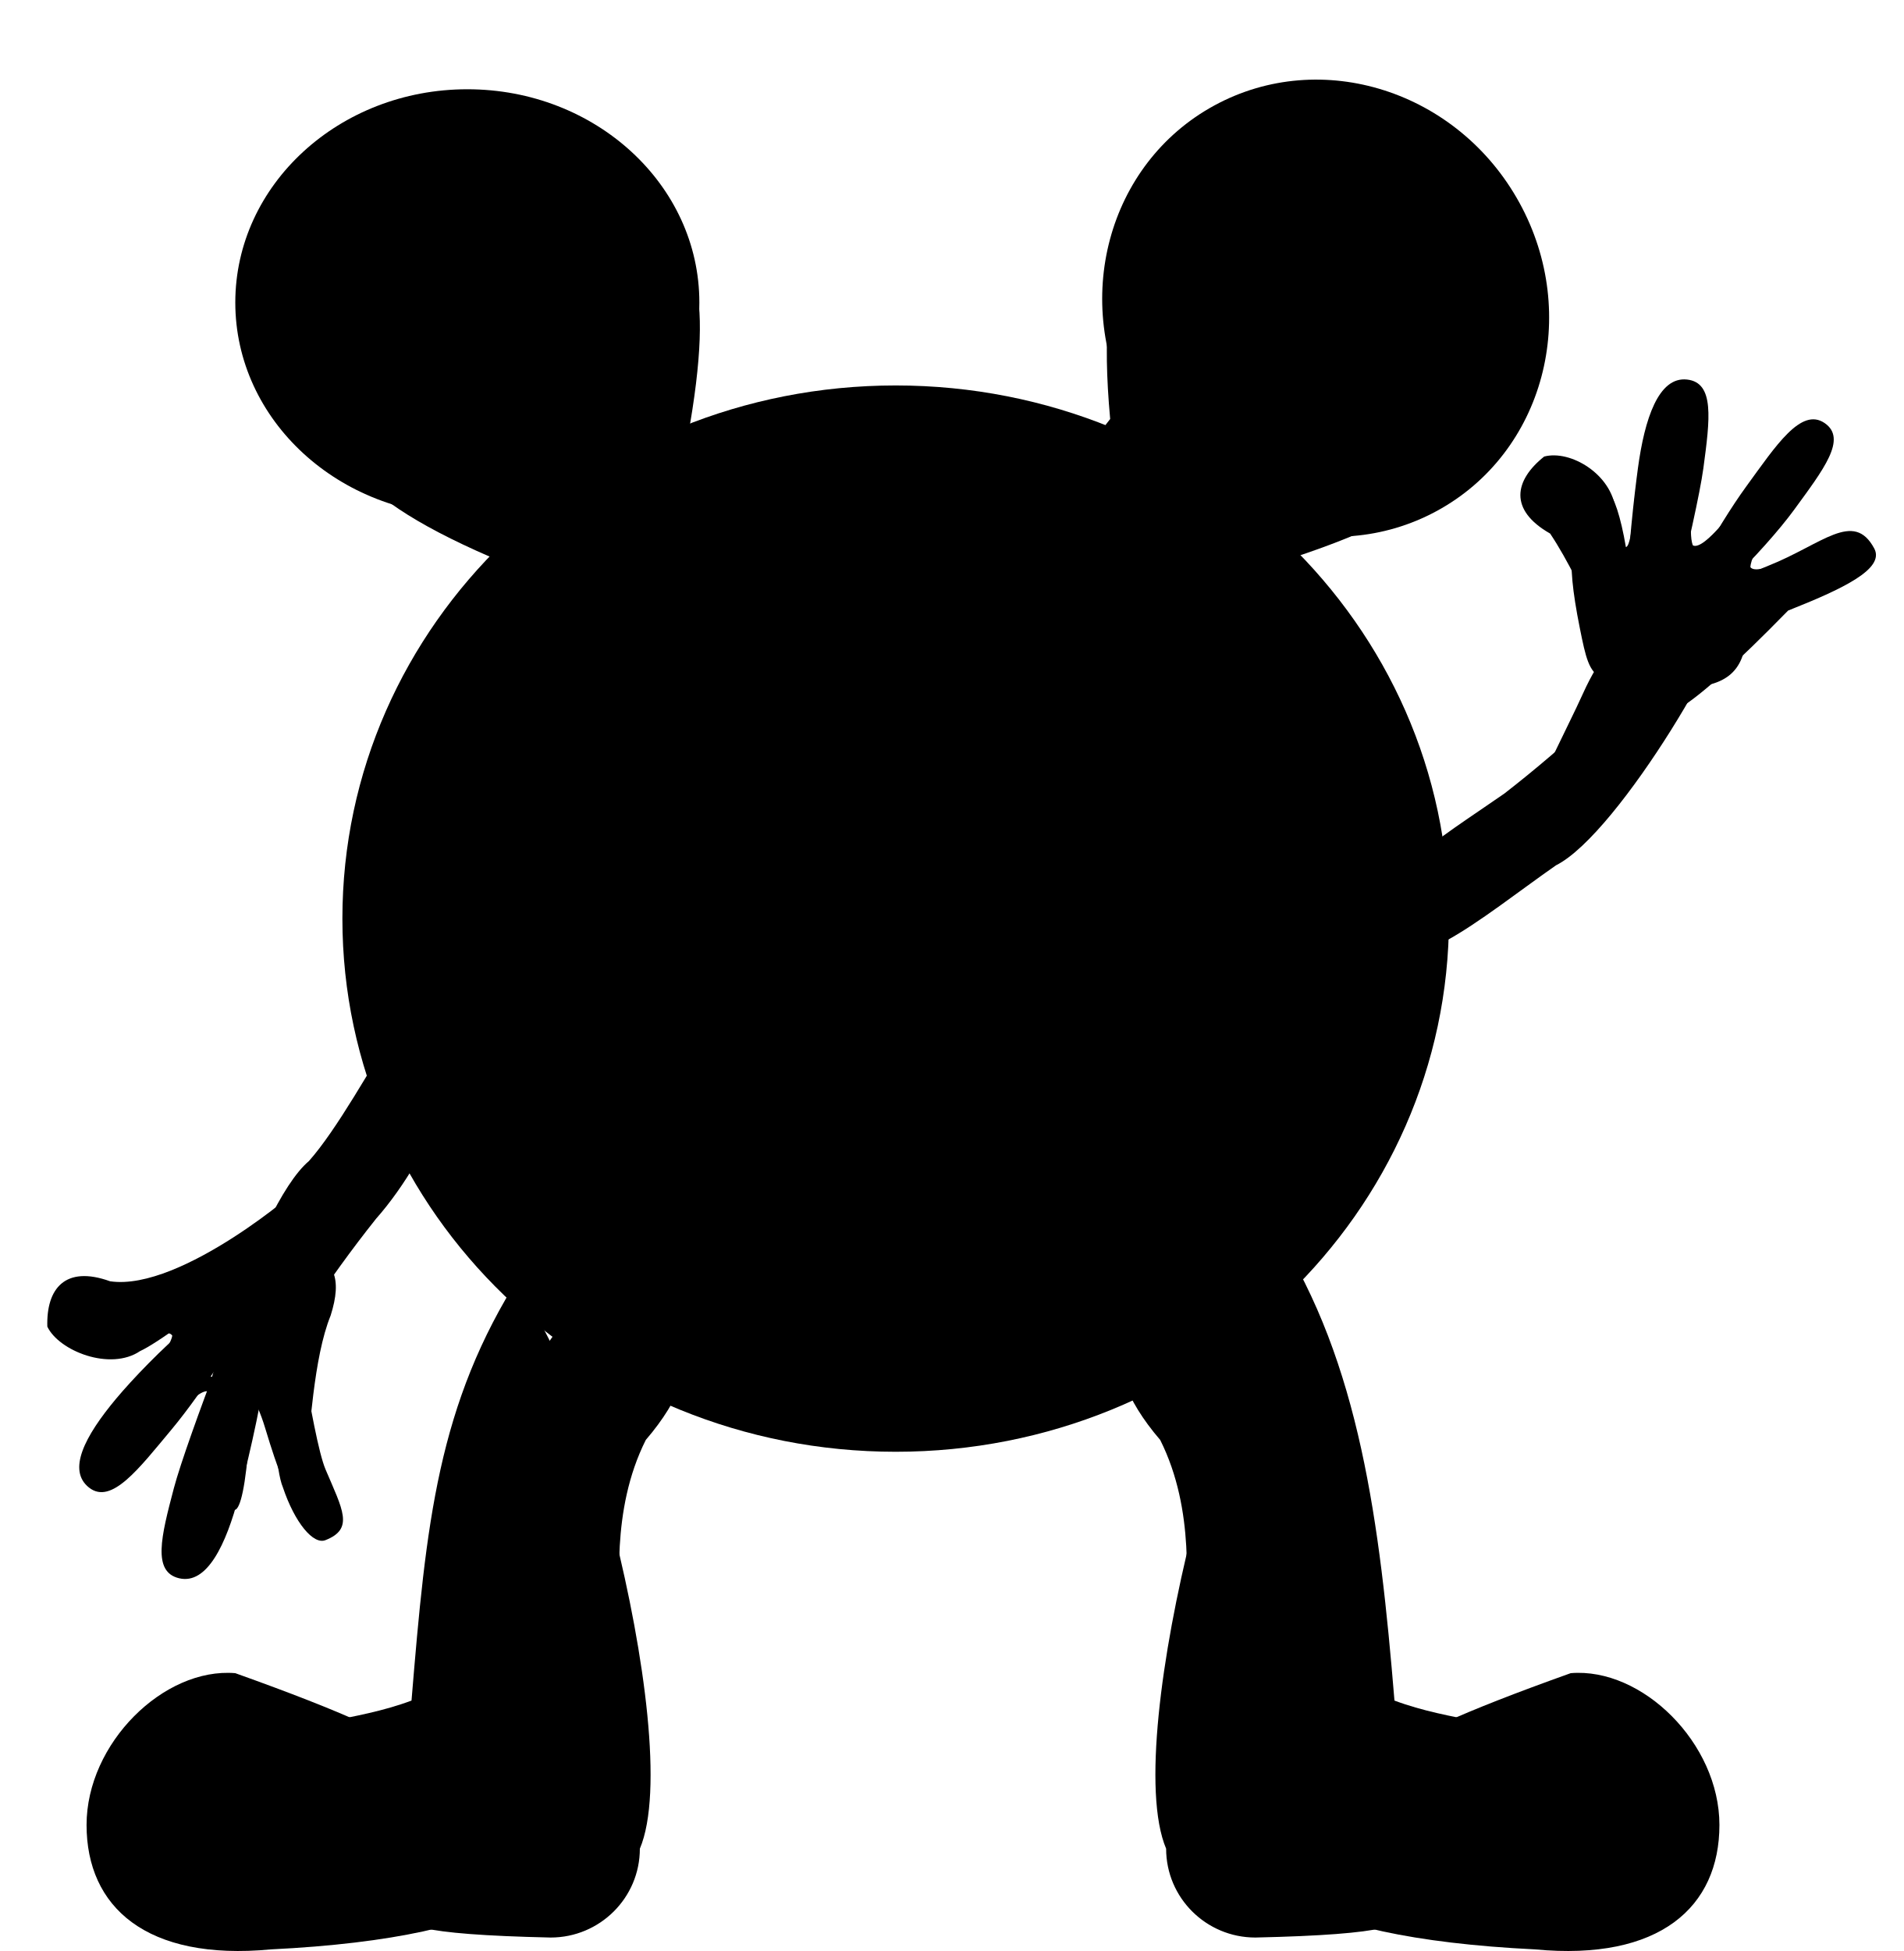
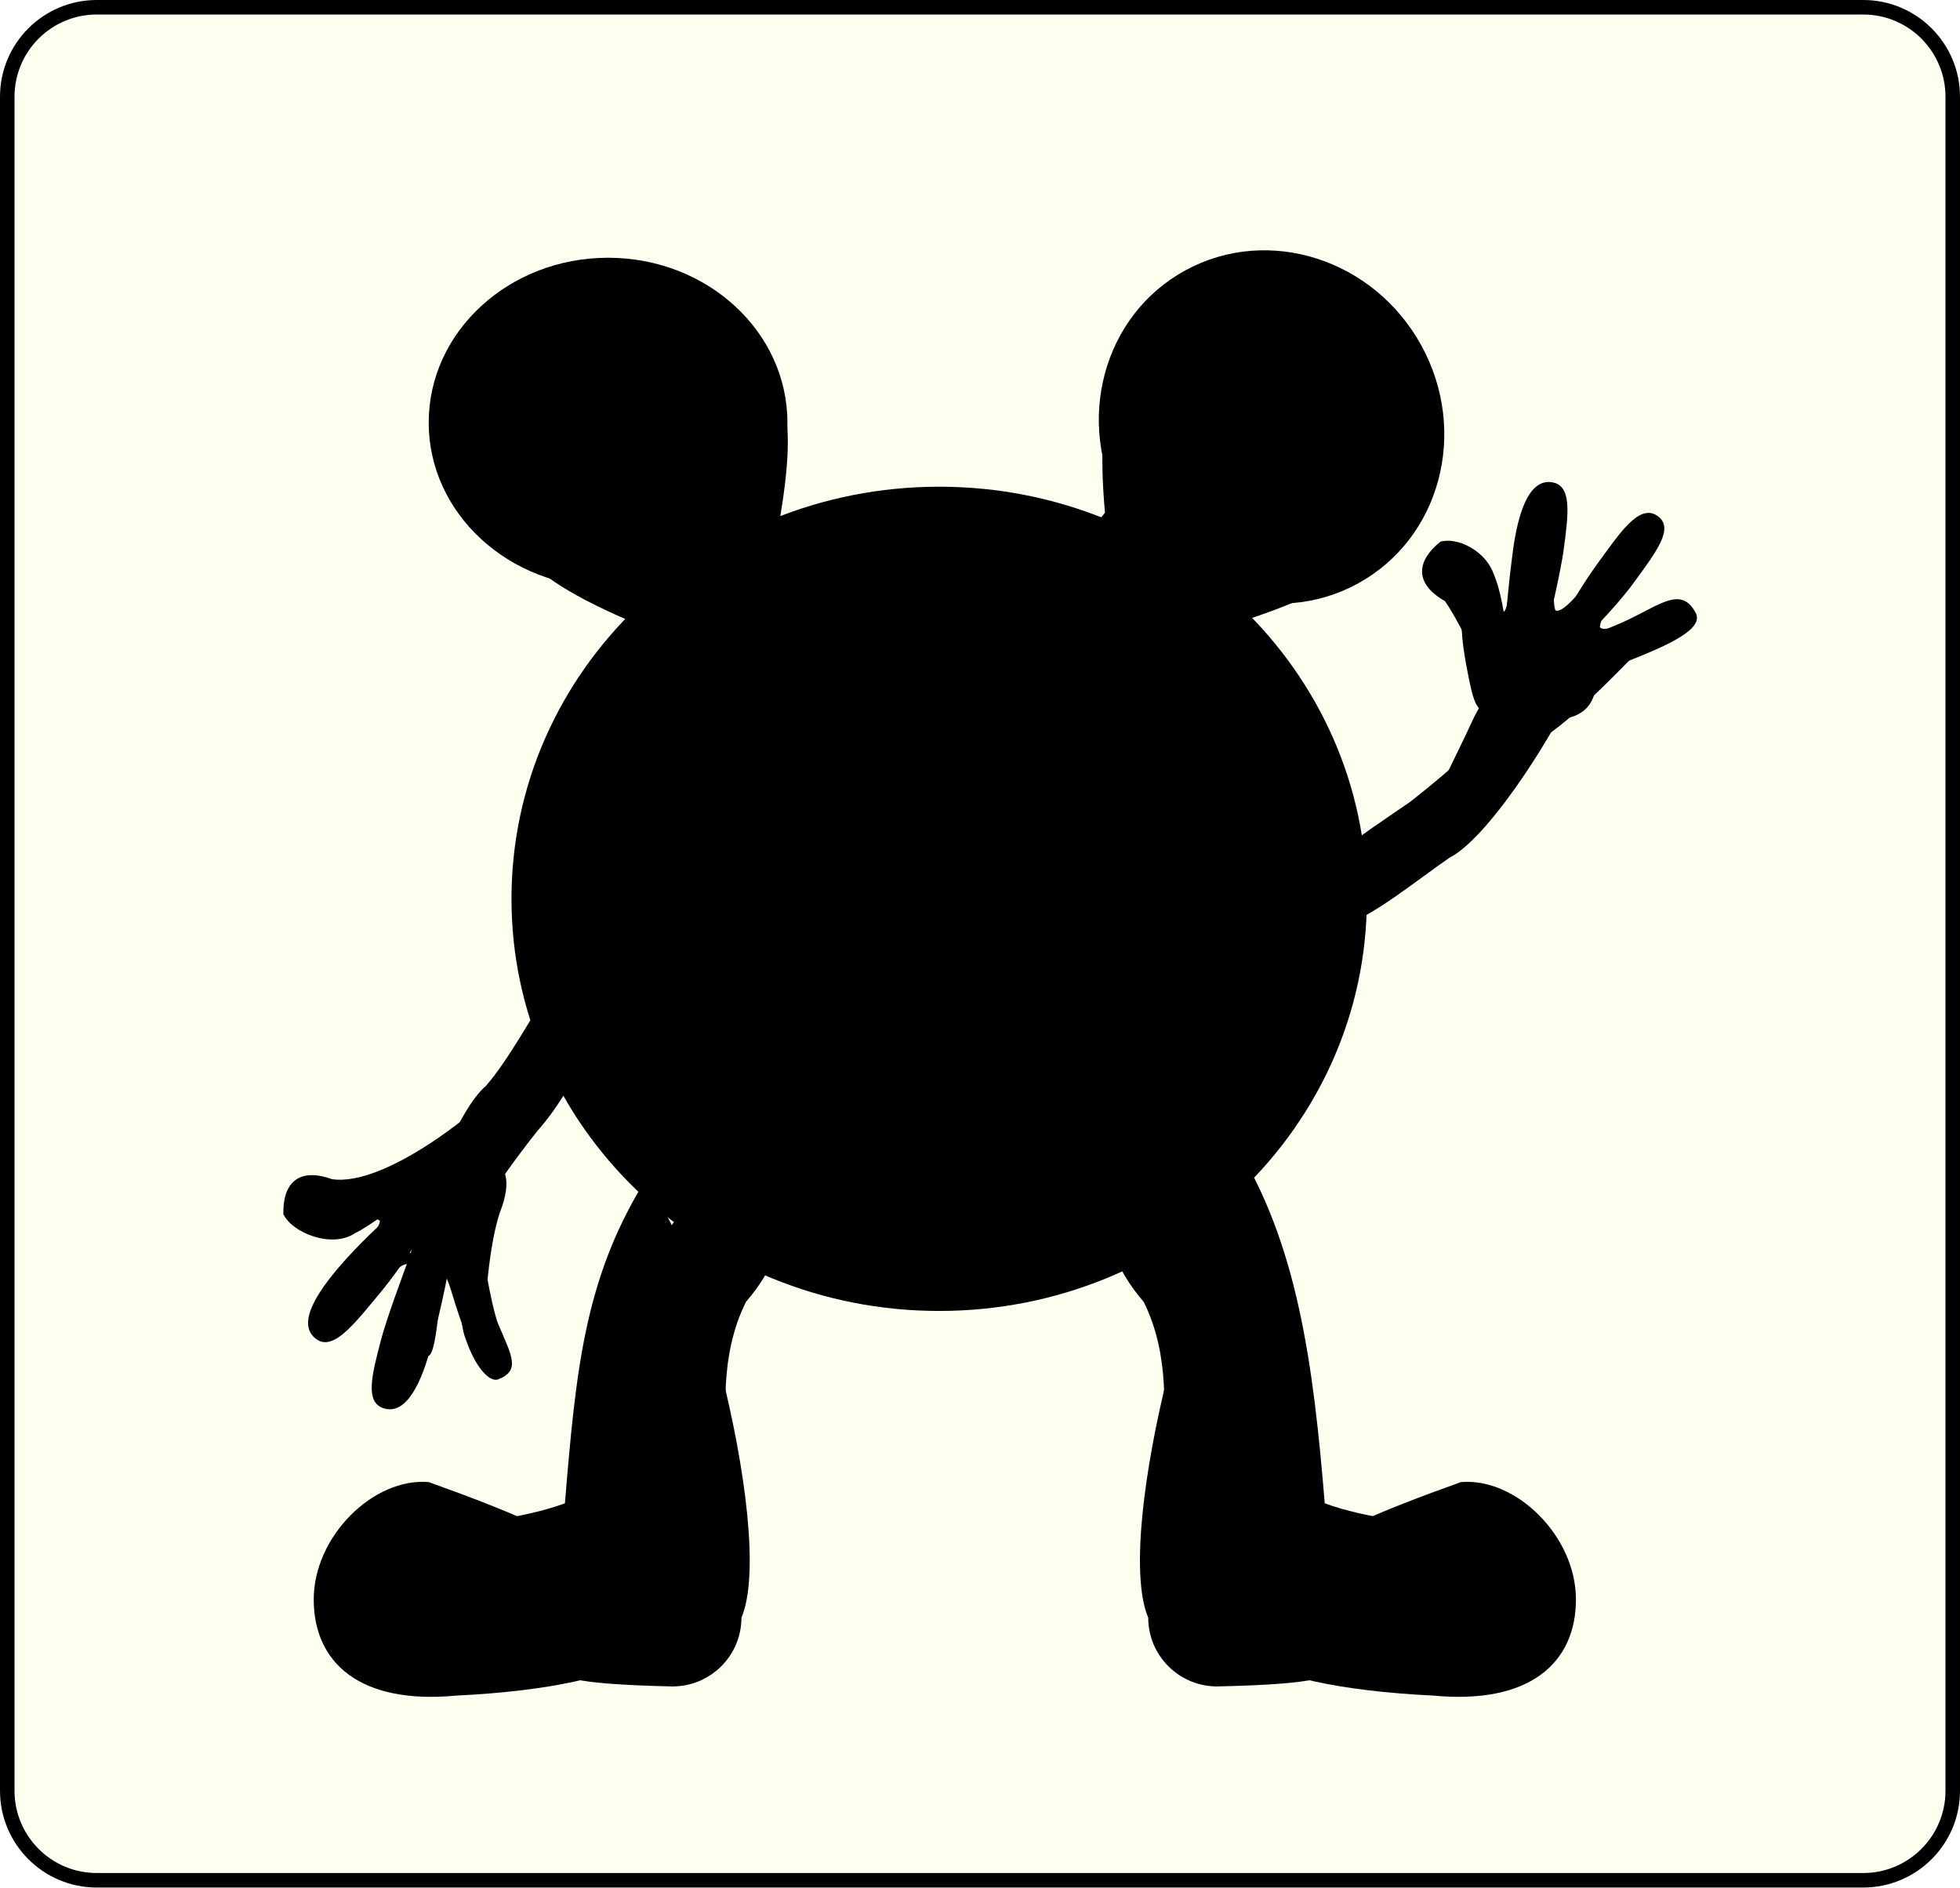
- <svg xmlns="http://www.w3.org/2000/svg" width="160" height="164" viewBox="0 0 160 164" fill="none">
-   <ellipse cx="75.298" cy="77.218" rx="46.514" ry="44.817" fill="black" />
-   <ellipse cx="39.287" cy="25.43" rx="19.506" ry="17.927" fill="black" />
-   <path d="M57.793 36.883C60.18 42.634 57.14 46.009 51.907 48.163C46.674 50.316 43.675 52.593 41.288 46.842C14.78 35.389 38.028 29.491 43.261 27.337C48.493 25.184 62.794 9.495 57.793 36.883Z" fill="black" />
-   <ellipse cx="19.44" cy="18.544" rx="19.44" ry="18.544" transform="matrix(0.481224 0.876598 -0.878368 0.477984 118.378 0)" fill="black" />
-   <path d="M108.808 46.843C104.885 51.687 101.666 48.671 97.258 45.132C92.85 41.593 89.406 40.066 93.329 35.222C90.71 6.57 107.058 24.052 111.465 27.591C115.873 31.13 135.345 38.077 108.808 46.843Z" fill="black" />
-   <path d="M130.315 44.851C133.316 49.332 136.071 57.059 135.957 55.983C139.359 56.837 136.652 45.758 135.816 42.859C135.494 39.855 132.016 37.795 129.815 38.377C127.314 40.369 126.814 42.859 130.315 44.851Z" fill="black" />
-   <path d="M150.821 42.859C148.348 46.25 142.212 52.468 141.318 51.822C140.424 51.176 144.347 44.258 146.82 40.867C149.292 37.476 151.408 34.206 153.391 35.562C155.322 36.883 153.293 39.468 150.821 42.859Z" fill="black" />
-   <path d="M157.562 46.103C158.493 47.839 154.837 49.53 150.321 51.324C132.315 69.749 141.608 53.594 141.209 52.6C140.811 51.607 144.149 49.347 148.665 47.553C153.181 45.759 155.823 42.859 157.562 46.103Z" fill="black" />
-   <path d="M143.197 39.363C142.637 43.517 138.817 58.794 138.817 57.3C135.316 59.292 137.135 43.517 137.695 39.363C138.256 35.21 139.426 31.646 141.818 31.904C144.147 32.154 143.757 35.21 143.197 39.363Z" fill="black" />
-   <path d="M146.82 52.818C146.82 56.394 145.185 57.798 141.318 57.798C133.816 57.3 133.816 57.798 132.815 52.818C130.218 39.89 135.45 46.843 139.317 46.843C143.819 45.847 148.82 45.847 146.82 52.818Z" fill="black" />
-   <path d="M145.818 42.859C145.421 43.583 143.818 48.335 141.573 46.934C140.603 46.406 140.14 45.392 140.537 44.668C142.818 41.365 141.818 44.668 142.318 45.846C143.318 46.344 146.216 42.135 145.818 42.859Z" fill="black" />
-   <path d="M151.583 46.413C150.92 46.907 147.477 50.566 146.02 48.361C145.358 47.48 145.36 46.365 146.024 45.871C149.478 43.812 147.189 46.402 147.152 47.681C147.854 48.548 152.247 45.919 151.583 46.413Z" fill="black" />
-   <path d="M137.538 41.479C137.683 42.291 139.421 46.997 136.788 47.303C135.7 47.496 134.7 46.993 134.555 46.181C134.316 38.875 135.816 40.867 136.685 45.991C137.317 45.846 137.392 40.666 137.538 41.479Z" fill="black" />
-   <path d="M145.316 50.822C146.423 52.4 136.148 70.064 130.812 72.736C124.925 76.831 116.309 84.191 117.814 76.977C115.31 73.733 120.582 70.799 126.47 66.704C137.314 58.293 144.209 49.243 145.316 50.822Z" fill="black" />
-   <path d="M136.217 59.72C134.972 62.48 130.184 67.149 129.315 66.76C129.315 65.765 131.825 61.072 133.07 58.312C134.575 54.976 136.029 53.631 136.898 54.02C137.768 54.409 137.463 56.961 136.217 59.72Z" fill="black" />
-   <path d="M9.257 107.704C15.28 108.59 25.68 99.514 24.782 100.125C27.639 102.153 14.538 112.326 11.779 113.57C9.271 115.271 4.959 113.564 3.979 111.517C3.884 108.329 5.466 106.338 9.257 107.704Z" fill="black" />
-   <path d="M9.778 117.554C12.472 114.334 19.781 107.096 20.62 109.623C21.469 110.327 17.093 116.97 14.399 120.19C11.706 123.41 9.376 126.533 7.488 125.048C5.649 123.602 7.084 120.774 9.778 117.554Z" fill="black" />
-   <path d="M14.616 125.098C15.684 121.044 21.357 106.349 21.173 107.832C24.893 106.283 21.144 121.716 20.076 125.77C19.009 129.823 17.408 133.217 15.066 132.67C12.785 132.137 13.549 129.151 14.616 125.098Z" fill="black" />
-   <path d="M25.479 104.994C28.147 105.83 28.779 107.473 27.796 110.582C24.89 117.733 26.794 134.982 22.292 120.043C19.318 110.171 12.279 117.056 15.887 109.267C16.288 105.415 20.785 101.754 25.479 104.994Z" fill="black" />
-   <path d="M13.929 119.686C14.412 119.016 16.706 114.579 18.41 115.993C19.16 116.529 19.376 117.507 18.892 118.177C16.276 121.215 17.771 118.128 17.554 116.993C16.771 116.483 13.445 120.356 13.929 119.686Z" fill="black" />
-   <path d="M9.927 112.987C10.647 112.578 14.515 109.367 15.689 111.733C16.237 112.688 16.098 113.794 15.378 114.203C11.696 115.825 14.287 113.535 14.482 112.27C13.892 111.324 9.207 113.396 9.927 112.987Z" fill="black" />
-   <path d="M17.296 126.548C17.252 125.724 16.107 120.841 18.758 120.859C19.861 120.801 20.791 121.421 20.835 122.245C20.173 129.525 18.929 127.365 18.698 122.174C18.053 122.24 17.34 127.372 17.296 126.548Z" fill="black" />
-   <path d="M17.062 122.297C15.613 121.023 21.418 101.446 25.971 97.597C30.723 92.236 37.227 76.962 37.473 84.326C40.674 86.891 36.371 97.079 31.619 102.441C23.07 113.159 18.512 123.571 17.062 122.297Z" fill="black" />
-   <path d="M23.782 125.023C22.6 122.236 22.766 107.524 23.782 107.096C24.574 107.749 26.189 120.742 27.371 123.529C28.801 126.898 29.784 128.509 27.371 129.459C26.355 129.886 24.782 128.011 23.782 125.023Z" fill="black" />
-   <path d="M34.595 155.708C12.82 143.484 25.283 146.436 34.595 142.95C35.827 128.011 36.786 118.052 43.788 107.096C46.572 108.659 44.593 149.784 42.829 152.899C41.065 156.013 37.379 157.271 34.595 155.708Z" fill="black" />
-   <path d="M53.791 155.399C53.791 159.524 50.432 162.868 46.289 162.868C23.782 162.37 38.787 159.524 38.787 155.399C38.787 151.273 39.145 109.088 43.288 109.088C47.431 109.088 57.793 145.937 53.791 155.399Z" fill="black" />
-   <path d="M39.787 152.411C50.29 157.391 43.288 162.868 22.782 163.864C12.279 164.86 7.277 160.282 7.277 153.407C7.277 146.531 13.777 140.147 19.778 140.645C38.787 147.431 35.786 148.427 39.787 152.411Z" fill="black" />
-   <path d="M54.291 121.039C48.29 132.99 57.793 147.929 44.645 127.022C41.962 125.602 42.1 120.119 44.953 114.777C47.805 109.435 52.293 106.256 54.976 107.676C57.659 109.096 60.293 114.068 54.291 121.039Z" fill="black" />
-   <path d="M117.229 155.708C139.005 143.484 126.542 146.436 117.229 142.95C115.998 128.011 114.31 114.566 107.308 103.611C92.803 108.092 107.232 149.784 108.995 152.899C110.759 156.013 114.445 157.271 117.229 155.708Z" fill="black" />
-   <path d="M98.033 155.399C98.033 159.524 101.392 162.868 105.536 162.868C128.042 162.37 113.038 159.524 113.038 155.399C113.038 151.274 112.68 109.088 108.536 109.088C104.393 109.088 94.032 145.938 98.033 155.399Z" fill="black" />
-   <path d="M112.037 152.411C101.534 157.391 108.536 162.868 129.043 163.864C139.546 164.86 144.547 160.282 144.547 153.407C144.547 146.531 138.048 140.147 132.046 140.645C113.038 147.431 116.039 148.427 112.037 152.411Z" fill="black" />
-   <path d="M97.533 121.039C103.535 132.99 94.032 147.929 107.18 127.022C109.863 125.602 109.725 120.12 106.872 114.777C104.019 109.435 99.531 106.256 96.849 107.676C94.166 109.096 91.531 114.068 97.533 121.039Z" fill="black" />
-   <ellipse cx="11.993" cy="11.463" rx="11.993" ry="11.463" transform="matrix(-0.894408 -0.447252 0.450397 -0.892829 115.574 40.5598)" fill="url(#paint0_linear_453_1095)" />
-   <ellipse cx="11.991" cy="11.465" rx="11.991" ry="11.465" transform="matrix(-0.873055 0.487621 -0.490886 -0.871224 55.201 28.9409)" fill="url(#paint1_linear_453_1095)" />
-   <path d="M96.703 89.206C97.426 89.965 96.18 90.7 72.199 108.622C60.194 97.167 48.189 88.699 50.212 87.675C51.593 86.976 61.194 98.661 74.198 97.169C87.201 97.172 95.725 88.181 96.703 89.206Z" fill="black" />
-   <path d="M82.699 103.638C81.198 105.63 77.84 108.618 73.696 108.618C68.695 109.614 66.694 106.626 54.69 91.687C56.691 92.683 69.553 98.659 73.696 98.659C79.698 100.651 103.705 82.226 82.699 103.638Z" fill="black" />
-   <path d="M72.789 100.53C72.789 102.18 72.789 104.016 75.29 104.016C76.29 104.016 77.79 104.514 77.79 100.032C77.79 97.543 76.671 98.04 75.29 98.04C72.513 98.04 72.762 97.652 72.789 100.53Z" fill="black" />
-   <path d="M73.263 100.421C73.263 102.071 73.263 103.906 70.762 103.906C68.287 103.518 67.787 102.522 68.287 100.032C68.314 97.652 69.407 98.04 70.788 98.04C73.565 98.04 73.289 97.543 73.263 100.421Z" fill="black" />
-   <ellipse cx="91.12" cy="67.624" rx="15.005" ry="15.437" fill="black" />
-   <ellipse cx="91.12" cy="68.122" rx="12.004" ry="11.951" fill="black" />
-   <ellipse cx="91.12" cy="68.122" rx="9.003" ry="8.963" fill="black" />
-   <ellipse cx="94.121" cy="65.134" rx="3.001" ry="2.988" fill="black" />
-   <ellipse cx="57.109" cy="67.624" rx="15.005" ry="15.437" fill="black" />
-   <ellipse cx="57.109" cy="68.122" rx="12.004" ry="11.951" fill="black" />
-   <ellipse cx="57.109" cy="68.122" rx="9.003" ry="8.963" fill="black" />
-   <ellipse cx="60.11" cy="65.134" rx="3.001" ry="2.988" fill="black" />
-   <defs>
-     <linearGradient id="paint0_linear_453_1095" x1="11.993" y1="0" x2="11.993" y2="22.927" gradientUnits="userSpaceOnUse">
-       <stop offset="0.5" stop-opacity="0.1" />
-     </linearGradient>
-     <linearGradient id="paint1_linear_453_1095" x1="11.991" y1="0" x2="11.991" y2="22.93" gradientUnits="userSpaceOnUse">
-       <stop offset="0.5" stop-opacity="0.1" />
-     </linearGradient>
-   </defs>
+ <svg xmlns="http://www.w3.org/2000/svg" width="405" height="390" viewBox="0 0 405 390" fill="none">
+   <rect x="1.5" y="1.5" width="402" height="387" rx="18.5" fill="#FDFFEF" />
+   <rect x="1.5" y="1.5" width="402" height="387" rx="18.5" stroke="black" stroke-width="3" />
+   <ellipse cx="194.066" cy="185.715" rx="88.377" ry="85.152" fill="black" />
+   <ellipse cx="125.645" cy="87.317" rx="37.061" ry="34.061" fill="black" />
+   <path d="M160.806 109.078C165.343 120.004 159.565 126.418 149.623 130.51C139.68 134.602 133.983 138.927 129.447 128.001C79.081 106.24 123.252 95.033 133.195 90.942C143.138 86.85 170.309 57.041 160.806 109.078Z" fill="black" />
+   <ellipse cx="36.937" cy="35.233" rx="36.937" ry="35.233" transform="matrix(0.481224 0.876598 -0.878368 0.477984 275.918 39)" fill="black" />
+   <path d="M257.736 128.001C250.281 137.205 244.165 131.475 235.79 124.751C227.415 118.028 220.871 115.125 228.325 105.921C223.348 51.483 254.41 84.698 262.784 91.422C271.159 98.146 308.155 111.346 257.736 128.001Z" fill="black" />
+   <path d="M298.598 124.217C304.3 132.732 309.534 147.413 309.319 145.368C315.782 146.991 310.638 125.94 309.051 120.432C308.439 114.724 301.831 110.81 297.648 111.917C292.896 115.701 291.946 120.432 298.598 124.217Z" fill="black" />
+   <path d="M337.56 120.432C332.862 126.875 321.203 138.69 319.504 137.462C317.805 136.235 325.259 123.091 329.957 116.648C334.655 110.204 338.676 103.991 342.444 106.569C346.112 109.078 342.258 113.989 337.56 120.432Z" fill="black" />
+   <path d="M350.368 126.596C352.136 129.893 345.189 133.107 336.61 136.516C302.399 171.523 320.054 140.828 319.298 138.941C318.541 137.053 324.883 132.76 333.463 129.351C342.043 125.942 347.063 120.432 350.368 126.596Z" fill="black" />
+   <path d="M323.075 113.791C322.01 121.682 314.753 150.708 314.753 147.87C308.101 151.655 311.557 121.682 312.621 113.791C313.686 105.9 315.909 99.129 320.455 99.617C324.88 100.093 324.139 105.9 323.075 113.791Z" fill="black" />
+   <path d="M329.957 139.355C329.957 146.148 326.852 148.816 319.504 148.816C305.25 147.87 305.25 148.816 303.349 139.355C298.415 114.791 308.355 128.001 315.703 128.001C324.256 126.109 333.759 126.109 329.957 139.355Z" fill="black" />
+   <path d="M328.055 120.432C327.3 121.807 324.254 130.838 319.988 128.174C318.146 127.172 317.265 125.245 318.02 123.869C322.355 117.594 320.454 123.869 321.404 126.108C323.304 127.054 328.81 119.056 328.055 120.432Z" fill="black" />
+   <path d="M339.009 127.185C337.747 128.123 331.206 135.076 328.438 130.886C327.181 129.212 327.184 127.094 328.445 126.156C335.009 122.243 330.659 127.163 330.588 129.594C331.922 131.241 340.27 126.246 339.009 127.185Z" fill="black" />
+   <path d="M312.322 117.81C312.598 119.353 315.9 128.295 310.897 128.876C308.83 129.242 306.931 128.288 306.655 126.745C306.2 112.863 309.051 116.648 310.702 126.383C311.902 126.109 312.046 116.267 312.322 117.81Z" fill="black" />
+   <path d="M327.101 135.561C329.204 138.56 309.68 172.121 299.544 177.198C288.358 184.979 271.988 198.963 274.847 185.255C270.089 179.092 280.107 173.517 291.293 165.737C311.897 149.756 324.997 132.562 327.101 135.561Z" fill="black" />
+   <path d="M309.813 152.469C307.447 157.711 298.349 166.584 296.698 165.845C296.698 163.953 301.467 155.036 303.833 149.793C306.693 143.455 309.456 140.9 311.107 141.638C312.758 142.377 312.179 147.226 309.813 152.469Z" fill="black" />
+   <path d="M68.589 243.637C80.031 245.321 99.791 228.076 98.087 229.237C103.514 233.09 78.623 252.419 73.379 254.782C68.615 258.014 60.422 254.771 58.56 250.881C58.379 244.826 61.385 241.041 68.589 243.637Z" fill="black" />
+   <path d="M69.578 262.352C74.696 256.234 88.584 242.483 90.178 247.284C91.791 248.621 83.476 261.243 78.359 267.361C73.241 273.479 68.814 279.412 65.227 276.591C61.734 273.844 64.46 268.47 69.578 262.352Z" fill="black" />
+   <path d="M78.771 276.686C80.799 268.984 91.578 241.063 91.229 243.881C98.297 240.937 91.174 270.261 89.145 277.962C87.117 285.664 84.076 292.113 79.625 291.072C75.291 290.06 76.742 284.387 78.771 276.686Z" fill="black" />
+   <path d="M99.409 238.488C104.479 240.078 105.681 243.199 103.812 249.106C98.29 262.692 101.908 295.466 93.355 267.082C87.703 248.326 74.329 261.406 81.185 246.608C81.948 239.289 90.491 232.332 99.409 238.488Z" fill="black" />
+   <path d="M77.465 266.403C78.383 265.131 82.742 256.7 85.979 259.386C87.404 260.406 87.814 262.264 86.895 263.537C81.925 269.309 84.764 263.443 84.352 261.287C82.865 260.319 76.546 267.676 77.465 266.403Z" fill="black" />
+   <path d="M69.861 253.675C71.229 252.897 78.578 246.796 80.808 251.292C81.85 253.107 81.585 255.209 80.218 255.986C73.222 259.068 78.145 254.716 78.515 252.312C77.394 250.515 68.494 254.452 69.861 253.675Z" fill="black" />
+   <path d="M83.862 279.441C83.778 277.876 81.603 268.598 86.64 268.633C88.736 268.521 90.503 269.7 90.587 271.266C89.328 285.098 86.965 280.994 86.525 271.131C85.301 271.256 83.946 281.006 83.862 279.441Z" fill="black" />
+   <path d="M83.419 271.365C80.665 268.943 91.694 231.747 100.344 224.435C109.373 214.248 121.732 185.228 122.198 199.22C128.281 204.094 120.105 223.451 111.076 233.637C94.834 254.003 86.173 273.786 83.419 271.365Z" fill="black" />
+   <path d="M96.186 276.544C93.94 271.249 94.255 243.295 96.186 242.483C97.691 243.724 100.76 268.411 103.006 273.706C105.721 280.107 107.59 283.167 103.006 284.973C101.075 285.784 98.087 282.221 96.186 276.544Z" fill="black" />
+   <path d="M116.731 334.846C75.358 311.619 99.037 317.228 116.731 310.605C119.071 282.221 120.894 263.298 134.198 242.483C139.487 245.452 135.726 323.591 132.375 329.508C129.024 335.425 122.02 337.815 116.731 334.846Z" fill="black" />
+   <path d="M153.203 334.258C153.203 342.096 146.821 348.45 138.949 348.45C96.186 347.503 124.695 342.096 124.695 334.258C124.695 326.42 125.375 246.267 133.247 246.267C141.12 246.267 160.806 316.281 153.203 334.258Z" fill="black" />
+   <path d="M126.595 328.581C146.552 338.042 133.247 348.45 94.286 350.342C74.329 352.234 64.827 343.537 64.827 330.473C64.827 317.41 77.175 305.279 88.579 306.225C124.695 319.12 118.993 321.012 126.595 328.581Z" fill="black" />
+   <path d="M154.154 268.975C142.75 291.682 160.806 320.066 135.825 280.342C130.728 277.643 130.99 267.228 136.41 257.077C141.83 246.927 150.357 240.886 155.454 243.584C160.552 246.283 165.557 255.729 154.154 268.975Z" fill="black" />
+   <path d="M273.736 334.845C315.109 311.619 291.43 317.228 273.736 310.605C271.395 282.221 268.189 256.675 254.885 235.86C227.326 244.375 254.74 323.59 258.091 329.508C261.443 335.425 268.447 337.815 273.736 334.845Z" fill="black" />
+   <path d="M237.263 334.258C237.263 342.096 243.645 348.45 251.518 348.45C294.28 347.504 265.772 342.096 265.772 334.258C265.772 326.42 265.092 246.268 257.219 246.268C249.347 246.268 229.661 316.282 237.263 334.258Z" fill="black" />
+   <path d="M263.871 328.581C243.915 338.042 257.219 348.45 296.181 350.342C316.137 352.234 325.64 343.537 325.64 330.473C325.64 317.41 313.291 305.279 301.888 306.225C265.772 319.12 271.473 321.012 263.871 328.581Z" fill="black" />
+   <path d="M236.313 268.975C247.716 291.682 229.661 320.066 254.641 280.342C259.739 277.644 259.477 267.228 254.057 257.078C248.636 246.927 240.11 240.886 235.012 243.585C229.915 246.283 224.909 255.729 236.313 268.975Z" fill="black" />
+   <path d="M234.735 208.491C236.11 209.933 233.741 211.33 188.178 245.383C165.368 223.617 142.558 207.528 146.403 205.582C149.026 204.254 167.269 226.456 191.975 223.622C216.683 223.626 232.878 206.544 234.735 208.491Z" fill="black" />
+   <path d="M208.128 235.913C205.277 239.698 198.895 245.374 191.023 245.374C181.52 247.267 177.718 241.59 154.911 213.206C158.713 215.098 183.15 226.452 191.023 226.452C202.426 230.236 248.04 195.229 208.128 235.913Z" fill="black" />
+   <path d="M189.299 230.008C189.299 233.143 189.299 236.63 194.05 236.63C195.951 236.63 198.802 237.577 198.802 229.061C198.801 224.331 196.674 225.277 194.05 225.277C188.775 225.277 189.248 224.539 189.299 230.008Z" fill="black" />
+   <path d="M190.199 229.8C190.199 232.935 190.199 236.423 185.447 236.423C180.746 235.685 179.796 233.792 180.746 229.062C180.796 224.539 182.873 225.277 185.498 225.277C190.773 225.277 190.249 224.331 190.199 229.8Z" fill="black" />
+   <ellipse cx="224.128" cy="167.486" rx="28.509" ry="29.33" fill="black" />
+   <ellipse cx="224.128" cy="168.432" rx="22.807" ry="22.707" fill="black" />
+   <ellipse cx="224.128" cy="168.432" rx="17.105" ry="17.03" fill="black" />
+   <ellipse cx="229.83" cy="162.755" rx="5.702" ry="5.677" fill="black" />
+   <ellipse cx="159.508" cy="167.486" rx="28.509" ry="29.33" fill="black" />
+   <ellipse cx="159.508" cy="168.432" rx="22.807" ry="22.707" fill="black" />
+   <ellipse cx="159.508" cy="168.432" rx="17.105" ry="17.03" fill="black" />
+   <ellipse cx="165.21" cy="162.755" rx="5.702" ry="5.677" fill="black" />
</svg>
